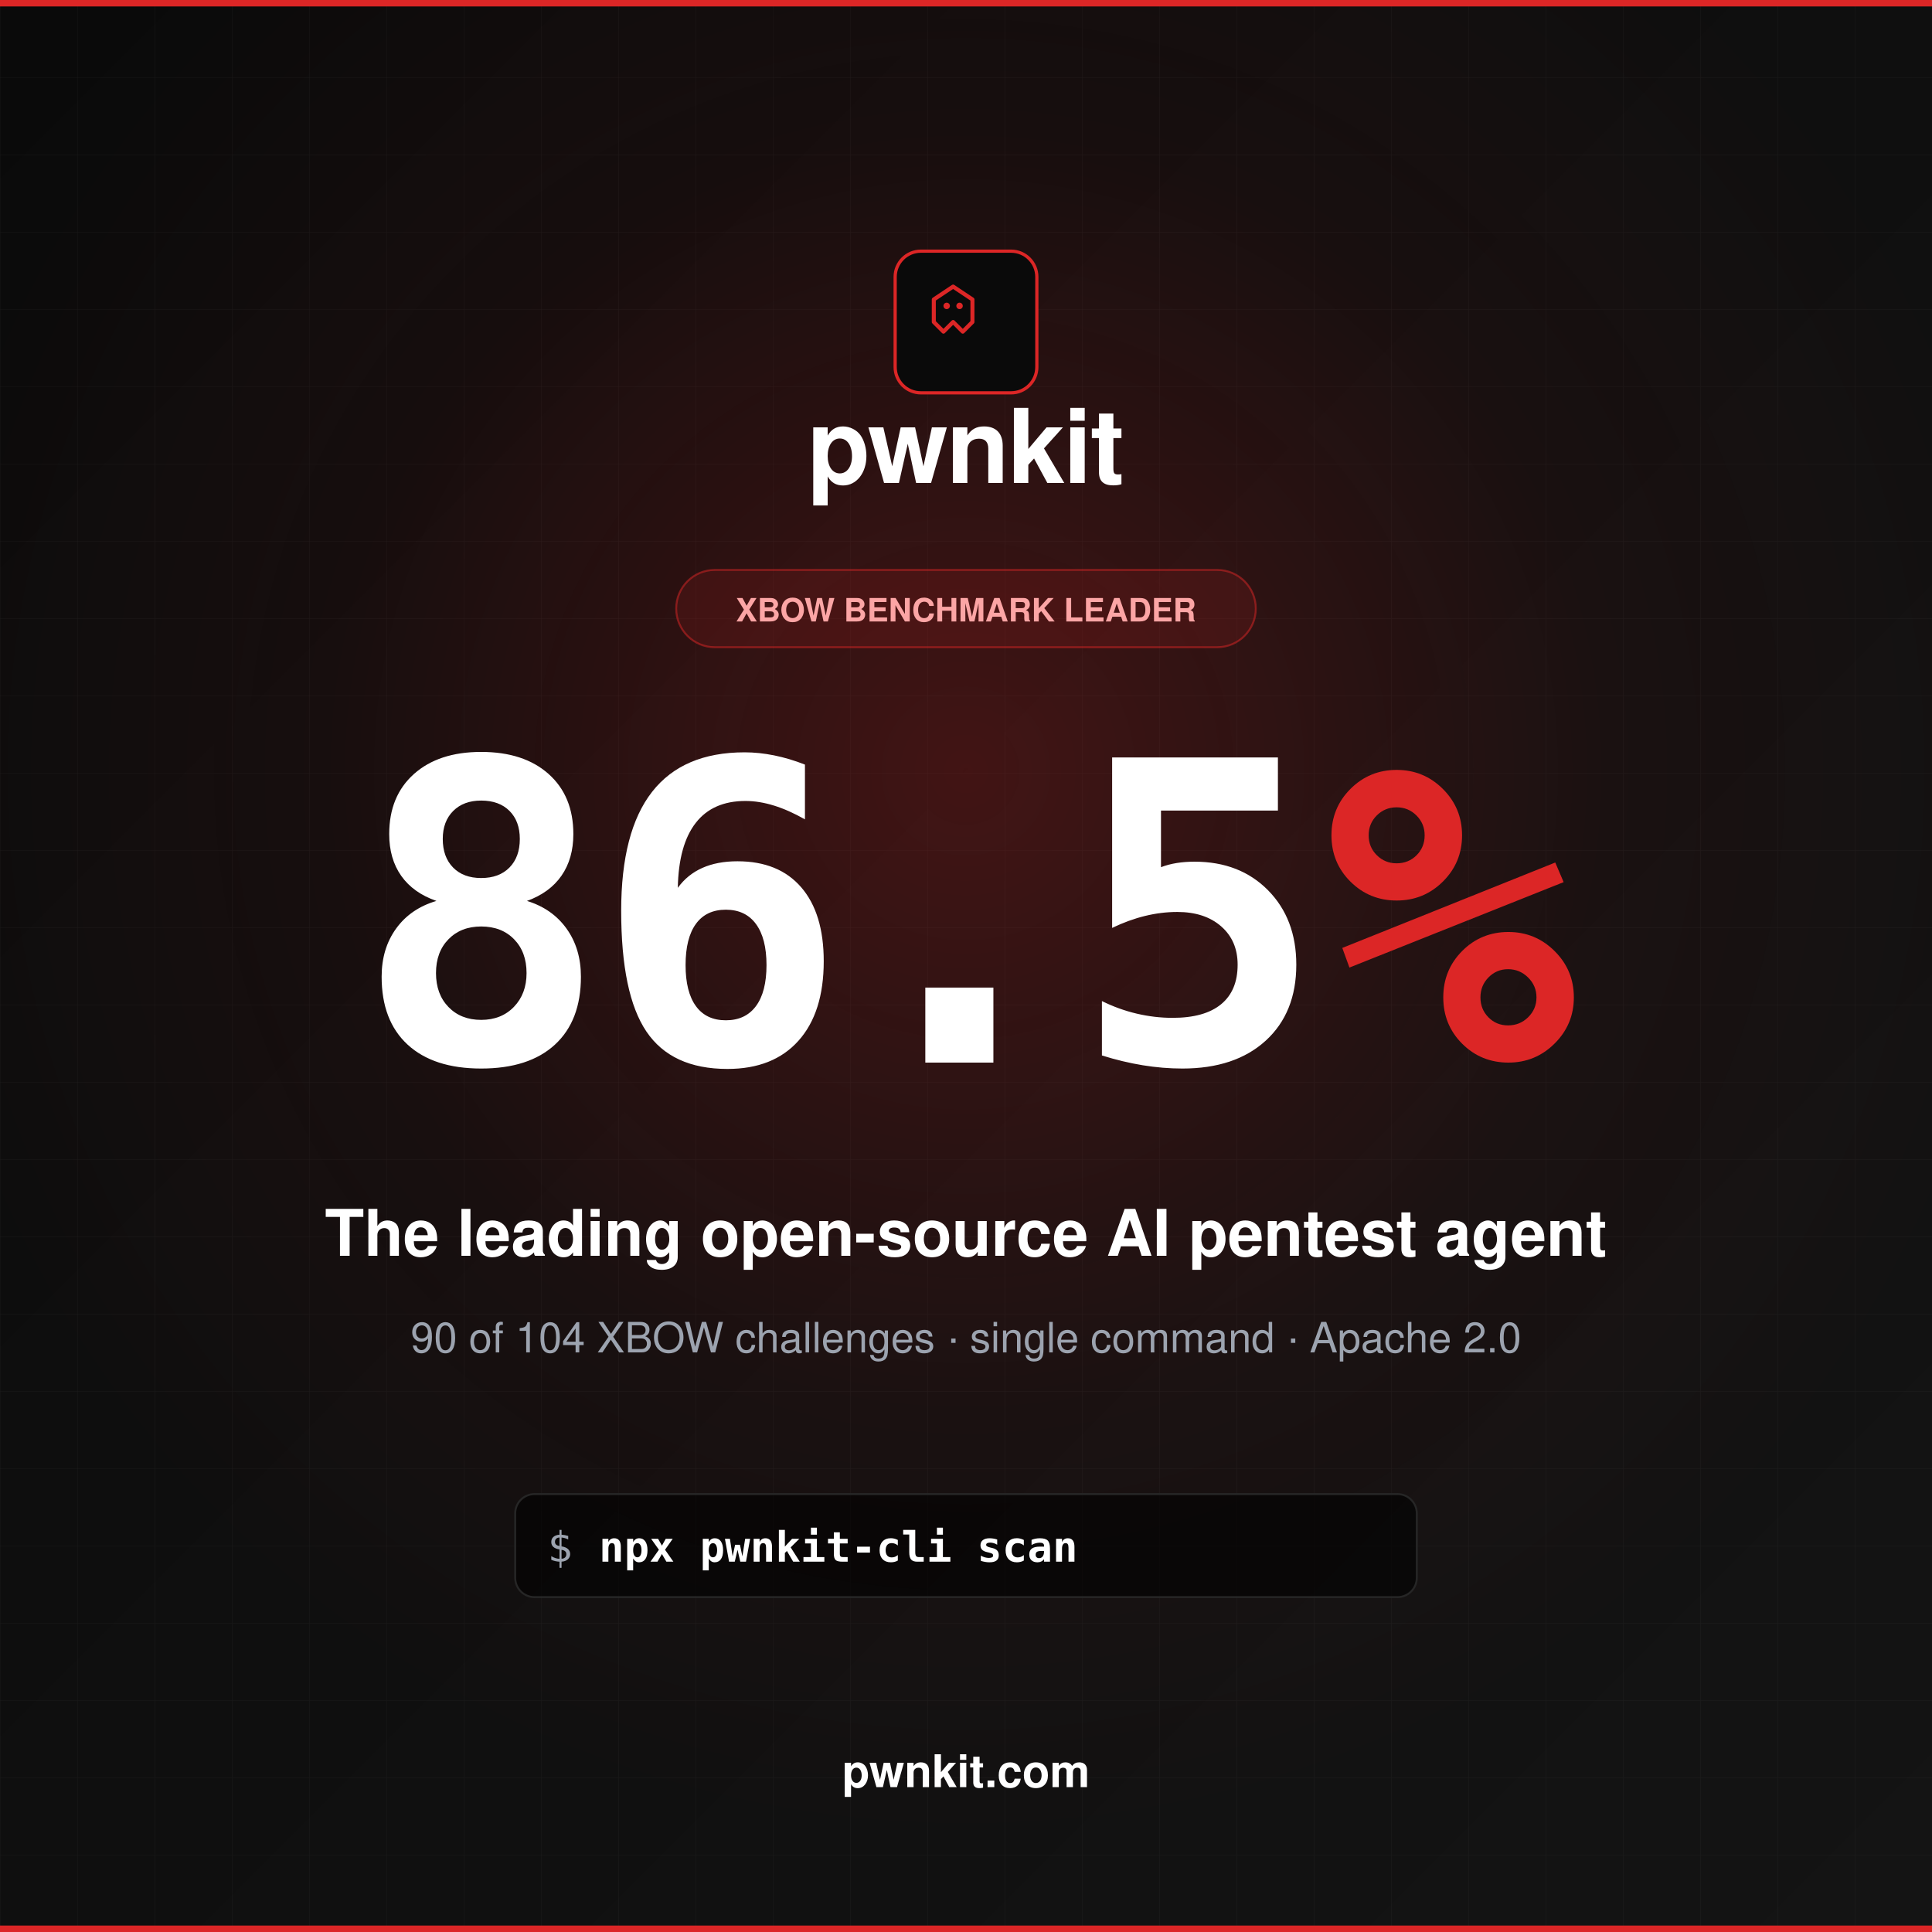
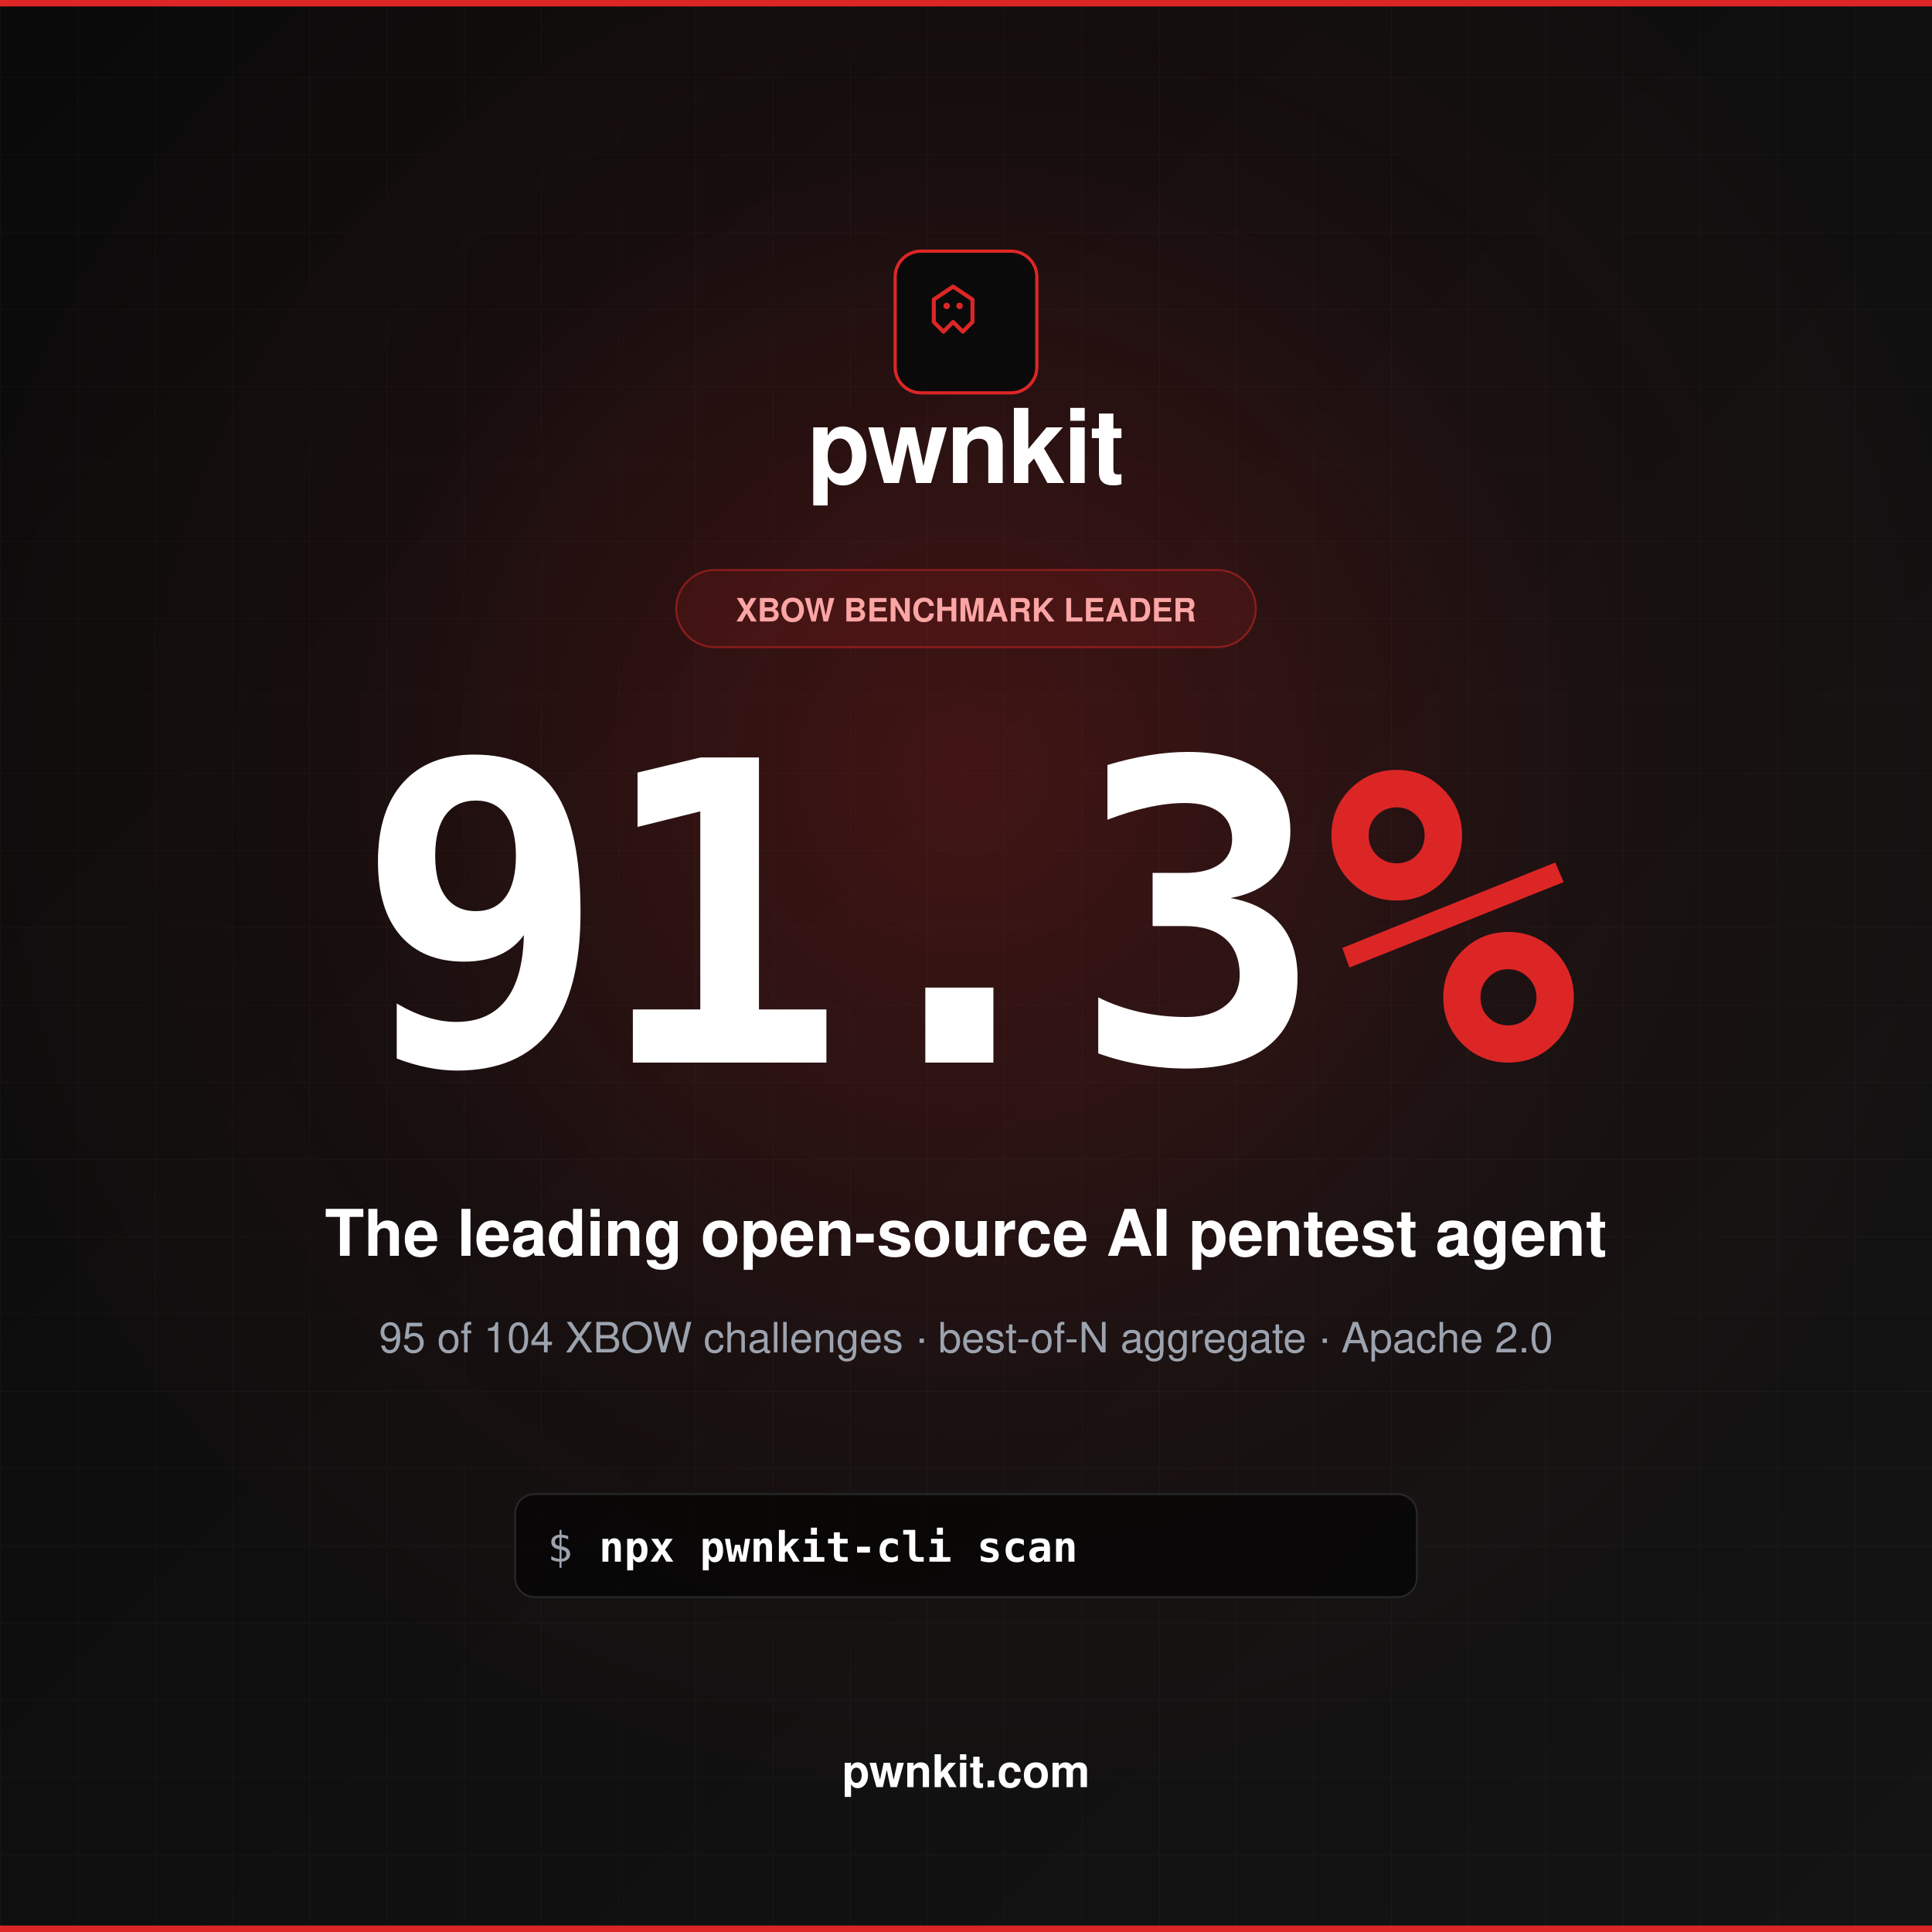
<svg xmlns="http://www.w3.org/2000/svg" width="1200" height="1200" viewBox="0 0 1200 1200">
  <defs>
    <linearGradient id="bg" x1="0%" y1="0%" x2="100%" y2="100%">
      <stop offset="0%" stop-color="#0a0a0a" />
      <stop offset="100%" stop-color="#141414" />
    </linearGradient>
    <radialGradient id="glow" cx="50%" cy="40%" r="55%">
      <stop offset="0%" stop-color="#DC2626" stop-opacity="0.25" />
      <stop offset="60%" stop-color="#DC2626" stop-opacity="0.05" />
      <stop offset="100%" stop-color="#DC2626" stop-opacity="0" />
    </radialGradient>
    <pattern id="grid" width="48" height="48" patternUnits="userSpaceOnUse">
      <path d="M48 0 L0 0 0 48" fill="none" stroke="#ffffff" stroke-width="0.6" stroke-opacity="0.04" />
    </pattern>
  </defs>
  <rect width="1200" height="1200" fill="url(#bg)" />
  <rect width="1200" height="1200" fill="url(#grid)" />
  <rect width="1200" height="1200" fill="url(#glow)" />
  <rect x="0" y="0" width="1200" height="4" fill="#DC2626" />
  <rect x="0" y="1196" width="1200" height="4" fill="#DC2626" />
  <g transform="translate(600, 200)" text-anchor="middle">
    <g transform="translate(-44, -44)">
      <rect width="88" height="88" rx="16" fill="#0a0a0a" stroke="#DC2626" stroke-width="2" />
      <g transform="translate(20, 20)">
        <path d="M4 10 L16 2 L28 10 L28 24 L22 30 L16 24 L10 30 L4 24Z" fill="none" stroke="#DC2626" stroke-width="2.5" stroke-linejoin="round" />
        <circle cx="12" cy="14" r="2" fill="#DC2626" />
        <circle cx="20" cy="14" r="2" fill="#DC2626" />
      </g>
    </g>
    <text x="0" y="100" font-family="Outfit, Helvetica, Arial, sans-serif" font-size="64" font-weight="700" fill="#ffffff" letter-spacing="-1">pwnkit</text>
  </g>
  <g transform="translate(600, 380)">
    <rect x="-180" y="-26" width="360" height="48" rx="24" fill="#DC2626" fill-opacity="0.12" stroke="#DC2626" stroke-opacity="0.5" stroke-width="1.2" />
    <text x="0" y="6" font-family="Outfit, Helvetica, Arial, sans-serif" font-size="20" font-weight="600" fill="#fca5a5" text-anchor="middle">XBOW BENCHMARK LEADER</text>
  </g>
-   <text x="600" y="660" font-family="Space Mono, Menlo, Monaco, monospace" font-size="260" font-weight="700" fill="#ffffff" letter-spacing="-8" text-anchor="middle">86.5<tspan fill="#DC2626">%</tspan>
+   <text x="600" y="660" font-family="Space Mono, Menlo, Monaco, monospace" font-size="260" font-weight="700" fill="#ffffff" letter-spacing="-8" text-anchor="middle">91.3<tspan fill="#DC2626">%</tspan>
  </text>
  <text x="600" y="780" font-family="Outfit, Helvetica, Arial, sans-serif" font-size="40" font-weight="600" fill="#ffffff" text-anchor="middle">The leading open-source AI pentest agent</text>
-   <text x="600" y="840" font-family="Outfit, Helvetica, Arial, sans-serif" font-size="26" font-weight="500" fill="#9ca3af" text-anchor="middle">90 of 104 XBOW challenges  ·  single command  ·  Apache 2.0</text>
+   <text x="600" y="840" font-family="Outfit, Helvetica, Arial, sans-serif" font-size="26" font-weight="500" fill="#9ca3af" text-anchor="middle">95 of 104 XBOW challenges  ·  best-of-N aggregate  ·  Apache 2.0</text>
  <g transform="translate(600, 960)">
    <rect x="-280" y="-32" width="560" height="64" rx="12" fill="#000000" fill-opacity="0.6" stroke="#262626" stroke-width="1.2" />
    <text x="-260" y="10" font-family="Space Mono, Menlo, Monaco, monospace" font-size="26" font-weight="400" fill="#9ca3af">$</text>
    <text x="-228" y="10" font-family="Space Mono, Menlo, Monaco, monospace" font-size="26" font-weight="700" fill="#ffffff">npx pwnkit-cli scan</text>
  </g>
  <text x="600" y="1110" font-family="Outfit, Helvetica, Arial, sans-serif" font-size="28" font-weight="600" fill="#ffffff" text-anchor="middle">pwnkit.com</text>
</svg>
